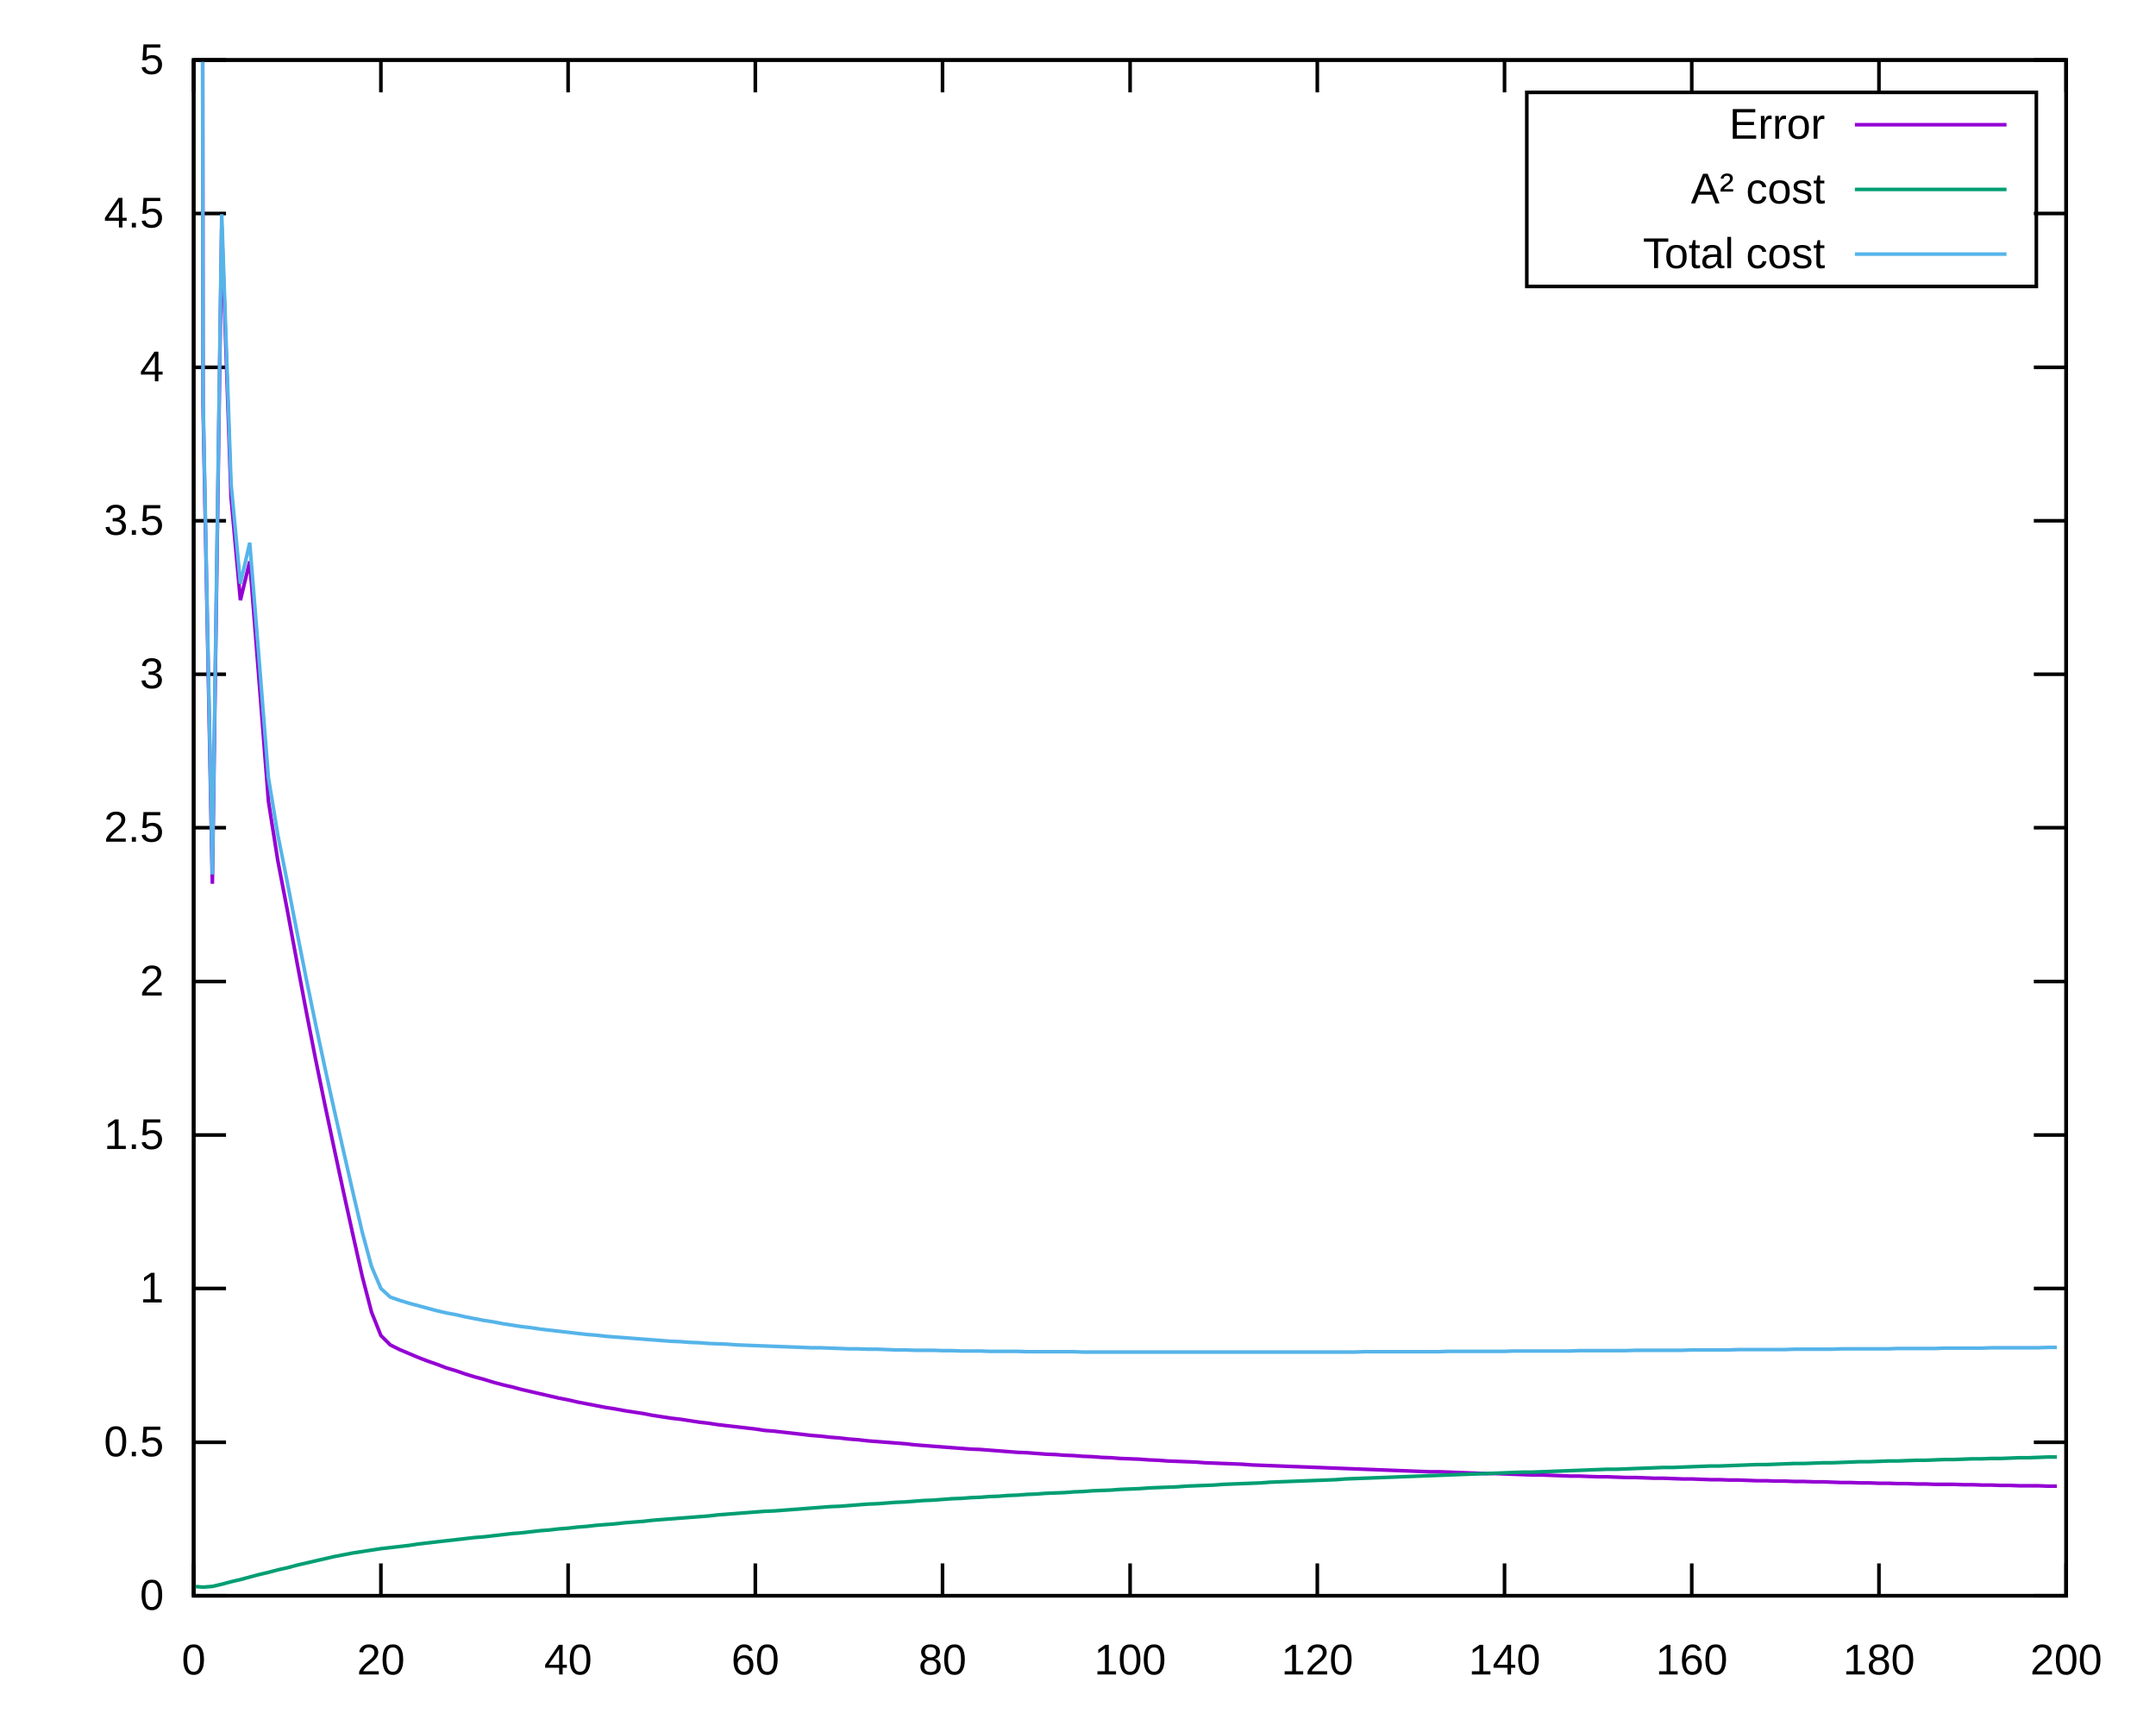
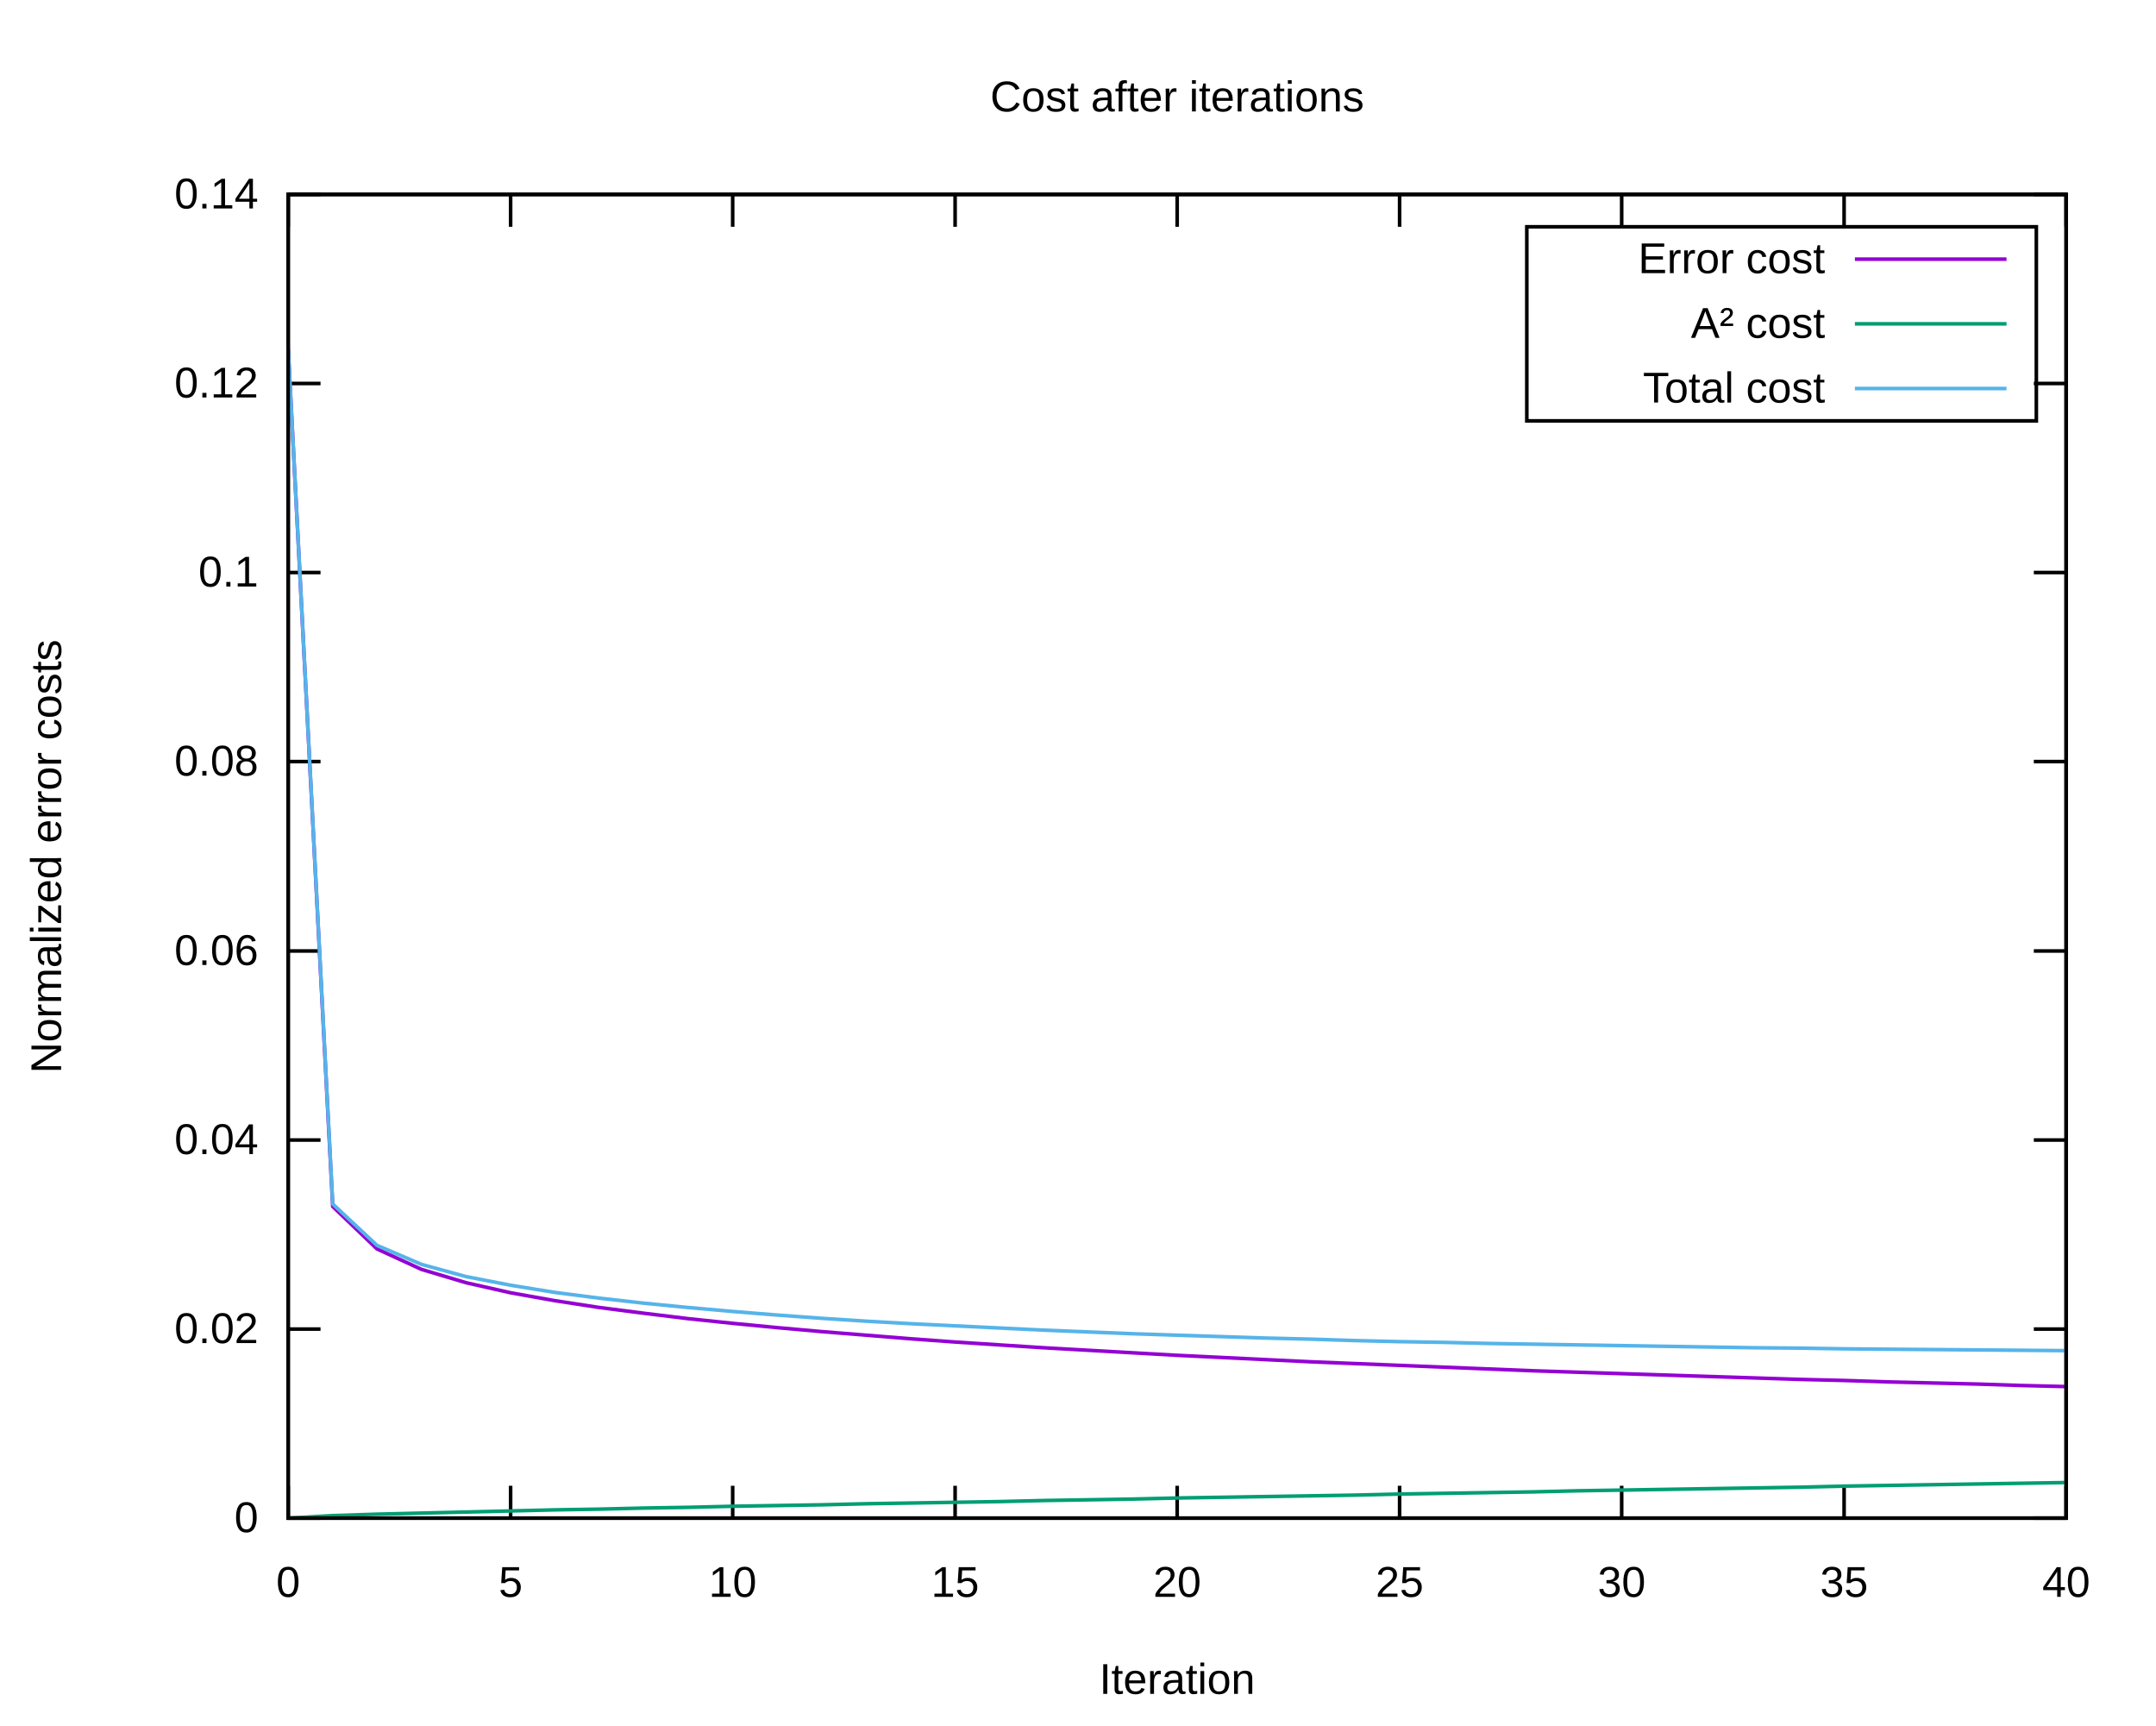
<svg xmlns="http://www.w3.org/2000/svg" xmlns:xlink="http://www.w3.org/1999/xlink" width="600" height="480" viewBox="0 0 600 480">
  <g id="gnuplot_canvas">
    <rect x="0" y="0" width="600" height="480" fill="none" />
    <defs>
      <circle id="gpDot" r="0.5" stroke-width="0.5" />
      <path id="gpPt0" stroke-width="0.222" stroke="currentColor" d="M-1,0 h2 M0,-1 v2" />
      <path id="gpPt1" stroke-width="0.222" stroke="currentColor" d="M-1,-1 L1,1 M1,-1 L-1,1" />
      <path id="gpPt2" stroke-width="0.222" stroke="currentColor" d="M-1,0 L1,0 M0,-1 L0,1 M-1,-1 L1,1 M-1,1 L1,-1" />
      <rect id="gpPt3" stroke-width="0.222" stroke="currentColor" x="-1" y="-1" width="2" height="2" />
      <rect id="gpPt4" stroke-width="0.222" stroke="currentColor" fill="currentColor" x="-1" y="-1" width="2" height="2" />
      <circle id="gpPt5" stroke-width="0.222" stroke="currentColor" cx="0" cy="0" r="1" />
      <use xlink:href="#gpPt5" id="gpPt6" fill="currentColor" stroke="none" />
      <path id="gpPt7" stroke-width="0.222" stroke="currentColor" d="M0,-1.33 L-1.33,0.67 L1.33,0.67 z" />
      <use xlink:href="#gpPt7" id="gpPt8" fill="currentColor" stroke="none" />
      <use xlink:href="#gpPt7" id="gpPt9" stroke="currentColor" transform="rotate(180)" />
      <use xlink:href="#gpPt9" id="gpPt10" fill="currentColor" stroke="none" />
      <use xlink:href="#gpPt3" id="gpPt11" stroke="currentColor" transform="rotate(45)" />
      <use xlink:href="#gpPt11" id="gpPt12" fill="currentColor" stroke="none" />
      <path id="gpPt13" stroke-width="0.222" stroke="currentColor" d="M0,1.330 L1.265,0.411 L0.782,-1.067 L-0.782,-1.076 L-1.265,0.411 z" />
      <use xlink:href="#gpPt13" id="gpPt14" fill="currentColor" stroke="none" />
      <filter id="textbox" filterUnits="objectBoundingBox" x="0" y="0" height="1" width="1">
        <feFlood flood-color="white" flood-opacity="1" result="bgnd" />
        <feComposite in="SourceGraphic" in2="bgnd" operator="atop" />
      </filter>
      <filter id="greybox" filterUnits="objectBoundingBox" x="0" y="0" height="1" width="1">
        <feFlood flood-color="lightgrey" flood-opacity="1" result="grey" />
        <feComposite in="SourceGraphic" in2="grey" operator="atop" />
      </filter>
    </defs>
    <g fill="none" color="white" stroke="black" stroke-width="1.00" stroke-linecap="butt" stroke-linejoin="miter">
</g>
    <g fill="none" color="black" stroke="currentColor" stroke-width="1.00" stroke-linecap="butt" stroke-linejoin="miter">
-       <path stroke="black" d="M53.9,444.0 L62.9,444.0 M575.0,444.0 L566.0,444.0  " />
-       <g transform="translate(45.6,447.9)" stroke="none" fill="black" font-family="Arial" font-size="12.00" text-anchor="end">
+       <path stroke="black" d="M80.2,422.4 L89.2,422.4 M575.0,422.4 L566.0,422.4  " />
+       <g transform="translate(71.9,426.3)" stroke="none" fill="black" font-family="Arial" font-size="12.00" text-anchor="end">
        <text>
          <tspan font-family="Arial"> 0</tspan>
        </text>
      </g>
    </g>
    <g fill="none" color="black" stroke="currentColor" stroke-width="1.00" stroke-linecap="butt" stroke-linejoin="miter">
-       <path stroke="black" d="M53.9,401.3 L62.9,401.3 M575.0,401.3 L566.0,401.3  " />
-       <g transform="translate(45.6,405.2)" stroke="none" fill="black" font-family="Arial" font-size="12.00" text-anchor="end">
-         <text>
-           <tspan font-family="Arial"> 0.5</tspan>
-         </text>
-       </g>
-     </g>
-     <g fill="none" color="black" stroke="currentColor" stroke-width="1.00" stroke-linecap="butt" stroke-linejoin="miter">
-       <path stroke="black" d="M53.9,358.5 L62.9,358.5 M575.0,358.5 L566.0,358.5  " />
-       <g transform="translate(45.6,362.4)" stroke="none" fill="black" font-family="Arial" font-size="12.00" text-anchor="end">
-         <text>
-           <tspan font-family="Arial"> 1</tspan>
-         </text>
-       </g>
-     </g>
-     <g fill="none" color="black" stroke="currentColor" stroke-width="1.00" stroke-linecap="butt" stroke-linejoin="miter">
-       <path stroke="black" d="M53.9,315.8 L62.9,315.8 M575.0,315.8 L566.0,315.8  " />
-       <g transform="translate(45.6,319.7)" stroke="none" fill="black" font-family="Arial" font-size="12.00" text-anchor="end">
-         <text>
-           <tspan font-family="Arial"> 1.5</tspan>
-         </text>
-       </g>
-     </g>
-     <g fill="none" color="black" stroke="currentColor" stroke-width="1.00" stroke-linecap="butt" stroke-linejoin="miter">
-       <path stroke="black" d="M53.9,273.1 L62.9,273.1 M575.0,273.1 L566.0,273.1  " />
-       <g transform="translate(45.6,277.0)" stroke="none" fill="black" font-family="Arial" font-size="12.00" text-anchor="end">
-         <text>
-           <tspan font-family="Arial"> 2</tspan>
-         </text>
-       </g>
-     </g>
-     <g fill="none" color="black" stroke="currentColor" stroke-width="1.00" stroke-linecap="butt" stroke-linejoin="miter">
-       <path stroke="black" d="M53.9,230.3 L62.9,230.3 M575.0,230.3 L566.0,230.3  " />
-       <g transform="translate(45.6,234.2)" stroke="none" fill="black" font-family="Arial" font-size="12.00" text-anchor="end">
-         <text>
-           <tspan font-family="Arial"> 2.5</tspan>
-         </text>
-       </g>
-     </g>
-     <g fill="none" color="black" stroke="currentColor" stroke-width="1.00" stroke-linecap="butt" stroke-linejoin="miter">
-       <path stroke="black" d="M53.9,187.6 L62.9,187.6 M575.0,187.6 L566.0,187.6  " />
-       <g transform="translate(45.6,191.5)" stroke="none" fill="black" font-family="Arial" font-size="12.00" text-anchor="end">
-         <text>
-           <tspan font-family="Arial"> 3</tspan>
-         </text>
-       </g>
-     </g>
-     <g fill="none" color="black" stroke="currentColor" stroke-width="1.00" stroke-linecap="butt" stroke-linejoin="miter">
-       <path stroke="black" d="M53.9,144.9 L62.9,144.9 M575.0,144.9 L566.0,144.9  " />
-       <g transform="translate(45.6,148.8)" stroke="none" fill="black" font-family="Arial" font-size="12.00" text-anchor="end">
-         <text>
-           <tspan font-family="Arial"> 3.5</tspan>
-         </text>
-       </g>
-     </g>
-     <g fill="none" color="black" stroke="currentColor" stroke-width="1.00" stroke-linecap="butt" stroke-linejoin="miter">
-       <path stroke="black" d="M53.9,102.2 L62.9,102.2 M575.0,102.2 L566.0,102.2  " />
-       <g transform="translate(45.6,106.1)" stroke="none" fill="black" font-family="Arial" font-size="12.00" text-anchor="end">
-         <text>
-           <tspan font-family="Arial"> 4</tspan>
-         </text>
-       </g>
-     </g>
-     <g fill="none" color="black" stroke="currentColor" stroke-width="1.00" stroke-linecap="butt" stroke-linejoin="miter">
-       <path stroke="black" d="M53.9,59.4 L62.9,59.4 M575.0,59.4 L566.0,59.4  " />
-       <g transform="translate(45.6,63.3)" stroke="none" fill="black" font-family="Arial" font-size="12.00" text-anchor="end">
-         <text>
-           <tspan font-family="Arial"> 4.5</tspan>
-         </text>
-       </g>
-     </g>
-     <g fill="none" color="black" stroke="currentColor" stroke-width="1.00" stroke-linecap="butt" stroke-linejoin="miter">
-       <path stroke="black" d="M53.9,16.7 L62.9,16.7 M575.0,16.7 L566.0,16.7  " />
-       <g transform="translate(45.6,20.6)" stroke="none" fill="black" font-family="Arial" font-size="12.00" text-anchor="end">
+       <path stroke="black" d="M80.2,369.8 L89.2,369.8 M575.0,369.8 L566.0,369.8  " />
+       <g transform="translate(71.9,373.7)" stroke="none" fill="black" font-family="Arial" font-size="12.00" text-anchor="end">
+         <text>
+           <tspan font-family="Arial"> 0.02</tspan>
+         </text>
+       </g>
+     </g>
+     <g fill="none" color="black" stroke="currentColor" stroke-width="1.00" stroke-linecap="butt" stroke-linejoin="miter">
+       <path stroke="black" d="M80.2,317.2 L89.2,317.2 M575.0,317.2 L566.0,317.2  " />
+       <g transform="translate(71.9,321.1)" stroke="none" fill="black" font-family="Arial" font-size="12.00" text-anchor="end">
+         <text>
+           <tspan font-family="Arial"> 0.04</tspan>
+         </text>
+       </g>
+     </g>
+     <g fill="none" color="black" stroke="currentColor" stroke-width="1.00" stroke-linecap="butt" stroke-linejoin="miter">
+       <path stroke="black" d="M80.2,264.6 L89.2,264.6 M575.0,264.6 L566.0,264.6  " />
+       <g transform="translate(71.9,268.5)" stroke="none" fill="black" font-family="Arial" font-size="12.00" text-anchor="end">
+         <text>
+           <tspan font-family="Arial"> 0.06</tspan>
+         </text>
+       </g>
+     </g>
+     <g fill="none" color="black" stroke="currentColor" stroke-width="1.00" stroke-linecap="butt" stroke-linejoin="miter">
+       <path stroke="black" d="M80.2,211.9 L89.2,211.9 M575.0,211.9 L566.0,211.9  " />
+       <g transform="translate(71.9,215.8)" stroke="none" fill="black" font-family="Arial" font-size="12.00" text-anchor="end">
+         <text>
+           <tspan font-family="Arial"> 0.08</tspan>
+         </text>
+       </g>
+     </g>
+     <g fill="none" color="black" stroke="currentColor" stroke-width="1.00" stroke-linecap="butt" stroke-linejoin="miter">
+       <path stroke="black" d="M80.2,159.3 L89.2,159.3 M575.0,159.3 L566.0,159.3  " />
+       <g transform="translate(71.9,163.2)" stroke="none" fill="black" font-family="Arial" font-size="12.00" text-anchor="end">
+         <text>
+           <tspan font-family="Arial"> 0.1</tspan>
+         </text>
+       </g>
+     </g>
+     <g fill="none" color="black" stroke="currentColor" stroke-width="1.00" stroke-linecap="butt" stroke-linejoin="miter">
+       <path stroke="black" d="M80.2,106.7 L89.2,106.7 M575.0,106.7 L566.0,106.7  " />
+       <g transform="translate(71.9,110.6)" stroke="none" fill="black" font-family="Arial" font-size="12.00" text-anchor="end">
+         <text>
+           <tspan font-family="Arial"> 0.12</tspan>
+         </text>
+       </g>
+     </g>
+     <g fill="none" color="black" stroke="currentColor" stroke-width="1.00" stroke-linecap="butt" stroke-linejoin="miter">
+       <path stroke="black" d="M80.2,54.1 L89.2,54.1 M575.0,54.1 L566.0,54.1  " />
+       <g transform="translate(71.9,58.0)" stroke="none" fill="black" font-family="Arial" font-size="12.00" text-anchor="end">
+         <text>
+           <tspan font-family="Arial"> 0.14</tspan>
+         </text>
+       </g>
+     </g>
+     <g fill="none" color="black" stroke="currentColor" stroke-width="1.00" stroke-linecap="butt" stroke-linejoin="miter">
+       <path stroke="black" d="M80.2,422.4 L80.2,413.4 M80.2,54.1 L80.2,63.1  " />
+       <g transform="translate(80.2,444.3)" stroke="none" fill="black" font-family="Arial" font-size="12.00" text-anchor="middle">
+         <text>
+           <tspan font-family="Arial"> 0</tspan>
+         </text>
+       </g>
+     </g>
+     <g fill="none" color="black" stroke="currentColor" stroke-width="1.00" stroke-linecap="butt" stroke-linejoin="miter">
+       <path stroke="black" d="M142.1,422.4 L142.1,413.4 M142.1,54.1 L142.1,63.1  " />
+       <g transform="translate(142.1,444.3)" stroke="none" fill="black" font-family="Arial" font-size="12.00" text-anchor="middle">
        <text>
          <tspan font-family="Arial"> 5</tspan>
        </text>
      </g>
    </g>
    <g fill="none" color="black" stroke="currentColor" stroke-width="1.00" stroke-linecap="butt" stroke-linejoin="miter">
-       <path stroke="black" d="M53.9,444.0 L53.9,435.0 M53.9,16.7 L53.9,25.7  " />
-       <g transform="translate(53.9,465.9)" stroke="none" fill="black" font-family="Arial" font-size="12.00" text-anchor="middle">
-         <text>
-           <tspan font-family="Arial"> 0</tspan>
-         </text>
-       </g>
-     </g>
-     <g fill="none" color="black" stroke="currentColor" stroke-width="1.00" stroke-linecap="butt" stroke-linejoin="miter">
-       <path stroke="black" d="M106.0,444.0 L106.0,435.0 M106.0,16.7 L106.0,25.7  " />
-       <g transform="translate(106.0,465.9)" stroke="none" fill="black" font-family="Arial" font-size="12.00" text-anchor="middle">
+       <path stroke="black" d="M203.9,422.4 L203.9,413.4 M203.9,54.1 L203.9,63.1  " />
+       <g transform="translate(203.9,444.3)" stroke="none" fill="black" font-family="Arial" font-size="12.00" text-anchor="middle">
+         <text>
+           <tspan font-family="Arial"> 10</tspan>
+         </text>
+       </g>
+     </g>
+     <g fill="none" color="black" stroke="currentColor" stroke-width="1.00" stroke-linecap="butt" stroke-linejoin="miter">
+       <path stroke="black" d="M265.8,422.4 L265.8,413.4 M265.8,54.1 L265.8,63.1  " />
+       <g transform="translate(265.8,444.3)" stroke="none" fill="black" font-family="Arial" font-size="12.00" text-anchor="middle">
+         <text>
+           <tspan font-family="Arial"> 15</tspan>
+         </text>
+       </g>
+     </g>
+     <g fill="none" color="black" stroke="currentColor" stroke-width="1.00" stroke-linecap="butt" stroke-linejoin="miter">
+       <path stroke="black" d="M327.6,422.4 L327.6,413.4 M327.6,54.1 L327.6,63.1  " />
+       <g transform="translate(327.6,444.3)" stroke="none" fill="black" font-family="Arial" font-size="12.00" text-anchor="middle">
        <text>
          <tspan font-family="Arial"> 20</tspan>
        </text>
      </g>
    </g>
    <g fill="none" color="black" stroke="currentColor" stroke-width="1.00" stroke-linecap="butt" stroke-linejoin="miter">
-       <path stroke="black" d="M158.1,444.0 L158.1,435.0 M158.1,16.7 L158.1,25.7  " />
-       <g transform="translate(158.1,465.9)" stroke="none" fill="black" font-family="Arial" font-size="12.00" text-anchor="middle">
+       <path stroke="black" d="M389.5,422.4 L389.5,413.4 M389.5,54.1 L389.5,63.1  " />
+       <g transform="translate(389.5,444.3)" stroke="none" fill="black" font-family="Arial" font-size="12.00" text-anchor="middle">
+         <text>
+           <tspan font-family="Arial"> 25</tspan>
+         </text>
+       </g>
+     </g>
+     <g fill="none" color="black" stroke="currentColor" stroke-width="1.00" stroke-linecap="butt" stroke-linejoin="miter">
+       <path stroke="black" d="M451.3,422.4 L451.3,413.4 M451.3,54.1 L451.3,63.1  " />
+       <g transform="translate(451.3,444.3)" stroke="none" fill="black" font-family="Arial" font-size="12.00" text-anchor="middle">
+         <text>
+           <tspan font-family="Arial"> 30</tspan>
+         </text>
+       </g>
+     </g>
+     <g fill="none" color="black" stroke="currentColor" stroke-width="1.00" stroke-linecap="butt" stroke-linejoin="miter">
+       <path stroke="black" d="M513.2,422.4 L513.2,413.4 M513.2,54.1 L513.2,63.1  " />
+       <g transform="translate(513.2,444.3)" stroke="none" fill="black" font-family="Arial" font-size="12.00" text-anchor="middle">
+         <text>
+           <tspan font-family="Arial"> 35</tspan>
+         </text>
+       </g>
+     </g>
+     <g fill="none" color="black" stroke="currentColor" stroke-width="1.00" stroke-linecap="butt" stroke-linejoin="miter">
+       <path stroke="black" d="M575.0,422.4 L575.0,413.4 M575.0,54.1 L575.0,63.1  " />
+       <g transform="translate(575.0,444.3)" stroke="none" fill="black" font-family="Arial" font-size="12.00" text-anchor="middle">
        <text>
          <tspan font-family="Arial"> 40</tspan>
        </text>
      </g>
    </g>
    <g fill="none" color="black" stroke="currentColor" stroke-width="1.00" stroke-linecap="butt" stroke-linejoin="miter">
-       <path stroke="black" d="M210.2,444.0 L210.2,435.0 M210.2,16.7 L210.2,25.7  " />
-       <g transform="translate(210.2,465.9)" stroke="none" fill="black" font-family="Arial" font-size="12.00" text-anchor="middle">
-         <text>
-           <tspan font-family="Arial"> 60</tspan>
-         </text>
-       </g>
-     </g>
-     <g fill="none" color="black" stroke="currentColor" stroke-width="1.00" stroke-linecap="butt" stroke-linejoin="miter">
-       <path stroke="black" d="M262.3,444.0 L262.3,435.0 M262.3,16.7 L262.3,25.7  " />
-       <g transform="translate(262.3,465.9)" stroke="none" fill="black" font-family="Arial" font-size="12.00" text-anchor="middle">
-         <text>
-           <tspan font-family="Arial"> 80</tspan>
-         </text>
-       </g>
-     </g>
-     <g fill="none" color="black" stroke="currentColor" stroke-width="1.00" stroke-linecap="butt" stroke-linejoin="miter">
-       <path stroke="black" d="M314.5,444.0 L314.5,435.0 M314.5,16.7 L314.5,25.7  " />
-       <g transform="translate(314.5,465.9)" stroke="none" fill="black" font-family="Arial" font-size="12.00" text-anchor="middle">
-         <text>
-           <tspan font-family="Arial"> 100</tspan>
-         </text>
-       </g>
-     </g>
-     <g fill="none" color="black" stroke="currentColor" stroke-width="1.00" stroke-linecap="butt" stroke-linejoin="miter">
-       <path stroke="black" d="M366.6,444.0 L366.6,435.0 M366.6,16.7 L366.6,25.7  " />
-       <g transform="translate(366.6,465.9)" stroke="none" fill="black" font-family="Arial" font-size="12.00" text-anchor="middle">
-         <text>
-           <tspan font-family="Arial"> 120</tspan>
-         </text>
-       </g>
-     </g>
-     <g fill="none" color="black" stroke="currentColor" stroke-width="1.00" stroke-linecap="butt" stroke-linejoin="miter">
-       <path stroke="black" d="M418.7,444.0 L418.7,435.0 M418.7,16.7 L418.7,25.7  " />
-       <g transform="translate(418.7,465.9)" stroke="none" fill="black" font-family="Arial" font-size="12.00" text-anchor="middle">
-         <text>
-           <tspan font-family="Arial"> 140</tspan>
-         </text>
-       </g>
-     </g>
-     <g fill="none" color="black" stroke="currentColor" stroke-width="1.00" stroke-linecap="butt" stroke-linejoin="miter">
-       <path stroke="black" d="M470.8,444.0 L470.8,435.0 M470.8,16.7 L470.8,25.7  " />
-       <g transform="translate(470.8,465.9)" stroke="none" fill="black" font-family="Arial" font-size="12.00" text-anchor="middle">
-         <text>
-           <tspan font-family="Arial"> 160</tspan>
-         </text>
-       </g>
-     </g>
-     <g fill="none" color="black" stroke="currentColor" stroke-width="1.00" stroke-linecap="butt" stroke-linejoin="miter">
-       <path stroke="black" d="M522.9,444.0 L522.9,435.0 M522.9,16.7 L522.9,25.7  " />
-       <g transform="translate(522.9,465.9)" stroke="none" fill="black" font-family="Arial" font-size="12.00" text-anchor="middle">
-         <text>
-           <tspan font-family="Arial"> 180</tspan>
-         </text>
-       </g>
-     </g>
-     <g fill="none" color="black" stroke="currentColor" stroke-width="1.00" stroke-linecap="butt" stroke-linejoin="miter">
-       <path stroke="black" d="M575.0,444.0 L575.0,435.0 M575.0,16.7 L575.0,25.7  " />
-       <g transform="translate(575.0,465.9)" stroke="none" fill="black" font-family="Arial" font-size="12.00" text-anchor="middle">
-         <text>
-           <tspan font-family="Arial"> 200</tspan>
-         </text>
-       </g>
-     </g>
-     <g fill="none" color="black" stroke="currentColor" stroke-width="1.00" stroke-linecap="butt" stroke-linejoin="miter">
- </g>
-     <g fill="none" color="black" stroke="currentColor" stroke-width="1.00" stroke-linecap="butt" stroke-linejoin="miter">
-       <path stroke="black" d="M53.9,16.7 L53.9,444.0 L575.0,444.0 L575.0,16.7 L53.9,16.7 Z  " />
-     </g>
-     <g fill="none" color="black" stroke="currentColor" stroke-width="1.00" stroke-linecap="butt" stroke-linejoin="miter">
- </g>
-     <g fill="none" color="black" stroke="currentColor" stroke-width="1.00" stroke-linecap="butt" stroke-linejoin="miter">
-       <path stroke="black" d="M424.9,79.7 L424.9,25.7 L566.7,25.7 L566.7,79.7 L424.9,79.7 Z  " />
+ </g>
+     <g fill="none" color="black" stroke="currentColor" stroke-width="1.00" stroke-linecap="butt" stroke-linejoin="miter">
+       <path stroke="black" d="M80.2,54.1 L80.2,422.4 L575.0,422.4 L575.0,54.1 L80.2,54.1 Z  " />
+     </g>
+     <g fill="none" color="black" stroke="currentColor" stroke-width="1.00" stroke-linecap="butt" stroke-linejoin="miter">
+       <g transform="translate(17.0,238.3) rotate(270)" stroke="none" fill="black" font-family="Arial" font-size="12.00" text-anchor="middle">
+         <text>
+           <tspan font-family="Arial">Normalized error costs</tspan>
+         </text>
+       </g>
+     </g>
+     <g fill="none" color="black" stroke="currentColor" stroke-width="1.00" stroke-linecap="butt" stroke-linejoin="miter">
+       <g transform="translate(327.6,471.3)" stroke="none" fill="black" font-family="Arial" font-size="12.00" text-anchor="middle">
+         <text>
+           <tspan font-family="Arial">Iteration</tspan>
+         </text>
+       </g>
+     </g>
+     <g fill="none" color="black" stroke="currentColor" stroke-width="1.00" stroke-linecap="butt" stroke-linejoin="miter">
+       <g transform="translate(327.6,31.0)" stroke="none" fill="black" font-family="Arial" font-size="12.00" text-anchor="middle">
+         <text>
+           <tspan font-family="Arial">Cost after iterations</tspan>
+         </text>
+       </g>
+     </g>
+     <g fill="none" color="black" stroke="currentColor" stroke-width="1.00" stroke-linecap="butt" stroke-linejoin="miter">
+       <path stroke="black" d="M424.9,117.1 L424.9,63.1 L566.7,63.1 L566.7,117.1 L424.9,117.1 Z  " />
    </g>
    <g id="gnuplot_plot_1">
      <g fill="none" color="black" stroke="currentColor" stroke-width="1.00" stroke-linecap="butt" stroke-linejoin="miter">
-         <g transform="translate(507.9,38.6)" stroke="none" fill="black" font-family="Arial" font-size="12.00" text-anchor="end">
+         <g transform="translate(507.9,76.0)" stroke="none" fill="black" font-family="Arial" font-size="12.00" text-anchor="end">
          <text>
-             <tspan font-family="Arial">Error</tspan>
+             <tspan font-family="Arial">Error cost</tspan>
          </text>
        </g>
      </g>
      <g fill="none" color="black" stroke="currentColor" stroke-width="1.00" stroke-linecap="butt" stroke-linejoin="miter">
-         <path stroke="rgb(148,   0, 211)" d="M516.2,34.7 L558.4,34.7 M56.4,16.7 L56.5,112.4 L59.1,245.9 L61.7,62.8 L64.3,138.4 L66.9,167.0   L69.5,156.2 L72.1,189.4 L74.7,222.9 L77.3,239.4 L80.0,253.5 L82.6,267.5 L85.2,281.3 L87.8,294.6   L90.4,307.3 L93.0,319.6 L95.6,331.7 L98.2,343.5 L100.8,355.1 L103.4,365.1 L106.0,371.6 L108.6,374.2   L111.2,375.5 L113.8,376.6 L116.4,377.7 L119.0,378.7 L121.6,379.6 L124.2,380.6 L126.9,381.4 L129.5,382.3   L132.1,383.1 L134.7,383.8 L137.3,384.6 L139.9,385.3 L142.5,385.9 L145.1,386.6 L147.7,387.2 L150.3,387.8   L152.9,388.4 L155.5,389.0 L158.1,389.5 L160.7,390.1 L163.3,390.6 L165.9,391.1 L168.5,391.6 L171.1,392.0   L173.8,392.5 L176.4,392.9 L179.0,393.3 L181.6,393.8 L184.2,394.2 L186.8,394.6 L189.4,394.9 L192.0,395.3   L194.6,395.7 L197.2,396.0 L199.8,396.4 L202.4,396.7 L205.0,397.0 L207.6,397.3 L210.2,397.6 L212.8,398.0   L215.4,398.2 L218.0,398.5 L220.7,398.8 L223.3,399.1 L225.9,399.4 L228.5,399.6 L231.1,399.9 L233.7,400.1   L236.3,400.4 L238.9,400.6 L241.5,400.9 L244.1,401.1 L246.7,401.3 L249.3,401.5 L251.9,401.7 L254.5,402.0   L257.1,402.2 L259.7,402.4 L262.3,402.6 L264.9,402.8 L267.6,403.0 L270.2,403.2 L272.8,403.3 L275.4,403.5   L278.0,403.7 L280.6,403.9 L283.2,404.1 L285.8,404.2 L288.4,404.4 L291.0,404.6 L293.6,404.7 L296.2,404.9   L298.8,405.0 L301.4,405.2 L304.0,405.3 L306.6,405.5 L309.2,405.6 L311.8,405.8 L314.5,405.9 L317.1,406.0   L319.7,406.2 L322.3,406.3 L324.9,406.5 L327.5,406.6 L330.1,406.7 L332.7,406.8 L335.3,407.0 L337.9,407.1   L340.5,407.2 L343.1,407.3 L345.7,407.4 L348.3,407.6 L350.9,407.7 L353.5,407.8 L356.1,407.9 L358.7,408.0   L361.3,408.1 L364.0,408.2 L366.6,408.3 L369.2,408.4 L371.8,408.5 L374.4,408.6 L377.0,408.7 L379.6,408.8   L382.2,408.9 L384.8,409.0 L387.4,409.1 L390.0,409.2 L392.6,409.3 L395.2,409.4 L397.8,409.5 L400.4,409.5   L403.0,409.6 L405.6,409.7 L408.2,409.8 L410.9,409.9 L413.5,410.0 L416.1,410.0 L418.7,410.1 L421.3,410.2   L423.9,410.3 L426.5,410.4 L429.1,410.4 L431.7,410.5 L434.3,410.6 L436.9,410.7 L439.5,410.7 L442.1,410.8   L444.7,410.9 L447.3,410.9 L449.9,411.0 L452.5,411.1 L455.1,411.1 L457.8,411.2 L460.4,411.3 L463.0,411.3   L465.6,411.4 L468.2,411.5 L470.8,411.5 L473.4,411.6 L476.0,411.7 L478.6,411.7 L481.2,411.8 L483.8,411.8   L486.4,411.9 L489.0,412.0 L491.6,412.0 L494.2,412.1 L496.8,412.1 L499.4,412.2 L502.0,412.2 L504.7,412.3   L507.3,412.3 L509.9,412.4 L512.5,412.5 L515.1,412.5 L517.7,412.6 L520.3,412.6 L522.9,412.7 L525.5,412.7   L528.1,412.8 L530.7,412.8 L533.3,412.9 L535.9,412.9 L538.5,413.0 L541.1,413.0 L543.7,413.0 L546.3,413.1   L548.9,413.1 L551.6,413.2 L554.2,413.2 L556.8,413.3 L559.4,413.3 L562.0,413.4 L564.6,413.4 L567.2,413.4   L569.8,413.5 L572.4,413.5  " />
+         <path stroke="rgb(148,   0, 211)" d="M516.2,72.1 L558.4,72.1 M80.2,97.1 L92.6,335.7 L104.9,347.5 L117.3,353.2 L129.7,356.9 L142.1,359.7   L154.4,361.9 L166.8,363.8 L179.2,365.4 L191.5,366.9 L203.9,368.2 L216.3,369.4 L228.6,370.5 L241.0,371.5   L253.4,372.5 L265.8,373.4 L278.1,374.2 L290.5,375.0 L302.9,375.7 L315.2,376.4 L327.6,377.1 L340.0,377.7   L352.3,378.3 L364.7,378.9 L377.1,379.4 L389.5,379.9 L401.8,380.4 L414.2,380.9 L426.6,381.4 L438.9,381.8   L451.3,382.2 L463.7,382.6 L476.0,383.0 L488.4,383.4 L500.8,383.8 L513.2,384.1 L525.5,384.5 L537.9,384.8   L550.3,385.1 L562.6,385.5 L575.0,385.8  " />
      </g>
    </g>
    <g id="gnuplot_plot_2">
      <g fill="none" color="black" stroke="currentColor" stroke-width="1.00" stroke-linecap="butt" stroke-linejoin="miter">
-         <g transform="translate(507.9,56.6)" stroke="none" fill="black" font-family="Arial" font-size="12.00" text-anchor="end">
+         <g transform="translate(507.9,94.0)" stroke="none" fill="black" font-family="Arial" font-size="12.00" text-anchor="end">
          <text>
            <tspan font-family="Arial">A² cost</tspan>
          </text>
        </g>
      </g>
      <g fill="none" color="black" stroke="currentColor" stroke-width="1.00" stroke-linecap="butt" stroke-linejoin="miter">
-         <path stroke="rgb(  0, 158, 115)" d="M516.2,52.7 L558.4,52.7 M53.9,441.4 L56.5,441.6 L59.1,441.4 L61.7,440.8 L64.3,440.1 L66.9,439.5   L69.5,438.8 L72.1,438.1 L74.7,437.5 L77.3,436.8 L80.0,436.2 L82.6,435.5 L85.2,434.9 L87.8,434.3   L90.4,433.7 L93.0,433.1 L95.6,432.6 L98.2,432.1 L100.8,431.7 L103.4,431.3 L106.0,430.9 L108.6,430.6   L111.2,430.3 L113.8,430.0 L116.4,429.6 L119.0,429.3 L121.6,429.0 L124.2,428.7 L126.9,428.4 L129.5,428.1   L132.1,427.8 L134.7,427.6 L137.3,427.3 L139.9,427.0 L142.5,426.7 L145.1,426.5 L147.7,426.2 L150.3,425.9   L152.9,425.7 L155.5,425.4 L158.1,425.2 L160.7,424.9 L163.3,424.7 L165.9,424.4 L168.5,424.2 L171.1,424.0   L173.8,423.7 L176.4,423.5 L179.0,423.3 L181.6,423.0 L184.2,422.8 L186.8,422.6 L189.4,422.4 L192.0,422.2   L194.6,422.0 L197.2,421.8 L199.8,421.5 L202.4,421.3 L205.0,421.1 L207.6,420.9 L210.2,420.7 L212.8,420.5   L215.4,420.4 L218.0,420.2 L220.7,420.0 L223.3,419.8 L225.9,419.6 L228.5,419.4 L231.1,419.2 L233.7,419.1   L236.3,418.9 L238.9,418.7 L241.5,418.5 L244.1,418.4 L246.7,418.2 L249.3,418.0 L251.9,417.9 L254.5,417.7   L257.1,417.5 L259.7,417.4 L262.3,417.2 L264.9,417.0 L267.6,416.9 L270.2,416.7 L272.8,416.6 L275.4,416.4   L278.0,416.3 L280.6,416.1 L283.2,416.0 L285.8,415.8 L288.4,415.7 L291.0,415.5 L293.6,415.4 L296.2,415.3   L298.8,415.1 L301.4,415.0 L304.0,414.8 L306.6,414.7 L309.2,414.6 L311.8,414.4 L314.5,414.3 L317.1,414.2   L319.7,414.0 L322.3,413.9 L324.9,413.8 L327.5,413.7 L330.1,413.5 L332.7,413.4 L335.3,413.3 L337.9,413.2   L340.5,413.0 L343.1,412.9 L345.7,412.8 L348.3,412.7 L350.9,412.6 L353.5,412.4 L356.1,412.3 L358.7,412.2   L361.3,412.1 L364.0,412.0 L366.6,411.9 L369.2,411.8 L371.8,411.7 L374.4,411.5 L377.0,411.4 L379.6,411.3   L382.2,411.2 L384.8,411.1 L387.4,411.0 L390.0,410.9 L392.6,410.8 L395.2,410.7 L397.8,410.6 L400.4,410.5   L403.0,410.4 L405.6,410.3 L408.2,410.2 L410.9,410.1 L413.5,410.0 L416.1,409.9 L418.7,409.8 L421.3,409.7   L423.9,409.6 L426.5,409.6 L429.1,409.5 L431.7,409.4 L434.3,409.3 L436.9,409.2 L439.5,409.1 L442.1,409.0   L444.7,408.9 L447.3,408.8 L449.9,408.8 L452.5,408.7 L455.1,408.6 L457.8,408.5 L460.4,408.4 L463.0,408.3   L465.6,408.3 L468.2,408.2 L470.8,408.1 L473.4,408.0 L476.0,407.9 L478.6,407.9 L481.2,407.8 L483.8,407.7   L486.4,407.6 L489.0,407.5 L491.6,407.5 L494.2,407.4 L496.8,407.3 L499.4,407.2 L502.0,407.2 L504.7,407.1   L507.3,407.0 L509.9,407.0 L512.5,406.9 L515.1,406.8 L517.7,406.7 L520.3,406.7 L522.9,406.6 L525.5,406.5   L528.1,406.5 L530.7,406.4 L533.3,406.3 L535.9,406.3 L538.5,406.2 L541.1,406.1 L543.7,406.1 L546.3,406.0   L548.9,405.9 L551.6,405.9 L554.2,405.8 L556.8,405.8 L559.4,405.7 L562.0,405.6 L564.6,405.6 L567.2,405.5   L569.8,405.4 L572.4,405.4  " />
+         <path stroke="rgb(  0, 158, 115)" d="M516.2,90.1 L558.4,90.1 M80.2,422.4 L92.6,421.7 L104.9,421.3 L117.3,421.0 L129.7,420.7 L142.1,420.4   L154.4,420.1 L166.8,419.9 L179.2,419.6 L191.5,419.4 L203.9,419.1 L216.3,418.9 L228.6,418.7 L241.0,418.4   L253.4,418.2 L265.8,418.0 L278.1,417.8 L290.5,417.5 L302.9,417.3 L315.2,417.1 L327.6,416.8 L340.0,416.6   L352.3,416.4 L364.7,416.2 L377.1,416.0 L389.5,415.7 L401.8,415.5 L414.2,415.3 L426.6,415.1 L438.9,414.8   L451.3,414.6 L463.7,414.4 L476.0,414.2 L488.4,414.0 L500.8,413.8 L513.2,413.5 L525.5,413.3 L537.9,413.1   L550.3,412.9 L562.6,412.7 L575.0,412.5  " />
      </g>
    </g>
    <g id="gnuplot_plot_3">
      <g fill="none" color="black" stroke="currentColor" stroke-width="1.00" stroke-linecap="butt" stroke-linejoin="miter">
-         <g transform="translate(507.9,74.6)" stroke="none" fill="black" font-family="Arial" font-size="12.00" text-anchor="end">
+         <g transform="translate(507.9,112.0)" stroke="none" fill="black" font-family="Arial" font-size="12.00" text-anchor="end">
          <text>
            <tspan font-family="Arial">Total cost</tspan>
          </text>
        </g>
      </g>
      <g fill="none" color="black" stroke="currentColor" stroke-width="1.00" stroke-linecap="butt" stroke-linejoin="miter">
-         <path stroke="rgb( 86, 180, 233)" d="M516.2,70.7 L558.4,70.7 M56.4,16.7 L56.5,110.0 L59.1,243.3 L61.7,59.6 L64.3,134.5 L66.9,162.4   L69.5,151.0 L72.1,183.5 L74.7,216.4 L77.3,232.2 L80.0,245.7 L82.6,259.1 L85.2,272.2 L87.8,284.8   L90.4,297.0 L93.0,308.8 L95.6,320.3 L98.2,331.7 L100.8,342.8 L103.4,352.4 L106.0,358.5 L108.6,360.9   L111.2,361.8 L113.8,362.6 L116.4,363.3 L119.0,364.0 L121.6,364.7 L124.2,365.3 L126.9,365.8 L129.5,366.4   L132.1,366.9 L134.7,367.4 L137.3,367.8 L139.9,368.3 L142.5,368.7 L145.1,369.1 L147.7,369.4 L150.3,369.8   L152.9,370.1 L155.5,370.4 L158.1,370.7 L160.7,371.0 L163.3,371.3 L165.9,371.5 L168.5,371.8 L171.1,372.0   L173.8,372.2 L176.4,372.4 L179.0,372.6 L181.6,372.8 L184.2,373.0 L186.8,373.2 L189.4,373.3 L192.0,373.5   L194.6,373.6 L197.2,373.8 L199.8,373.9 L202.4,374.0 L205.0,374.2 L207.6,374.3 L210.2,374.4 L212.8,374.5   L215.4,374.6 L218.0,374.7 L220.7,374.8 L223.3,374.9 L225.9,375.0 L228.5,375.0 L231.1,375.1 L233.7,375.2   L236.3,375.3 L238.9,375.3 L241.5,375.4 L244.1,375.4 L246.7,375.5 L249.3,375.6 L251.9,375.6 L254.5,375.7   L257.1,375.7 L259.7,375.7 L262.3,375.8 L264.9,375.8 L267.6,375.9 L270.2,375.9 L272.8,375.9 L275.4,376.0   L278.0,376.0 L280.6,376.0 L283.2,376.0 L285.8,376.1 L288.4,376.1 L291.0,376.1 L293.6,376.1 L296.2,376.1   L298.8,376.1 L301.4,376.2 L304.0,376.2 L306.6,376.2 L309.2,376.2 L311.8,376.2 L314.5,376.2 L317.1,376.2   L319.7,376.2 L322.3,376.2 L324.9,376.2 L327.5,376.2 L330.1,376.2 L332.7,376.2 L335.3,376.2 L337.9,376.2   L340.5,376.2 L343.1,376.2 L345.7,376.2 L348.3,376.2 L350.9,376.2 L353.5,376.2 L356.1,376.2 L358.7,376.2   L361.3,376.2 L364.0,376.2 L366.6,376.2 L369.2,376.2 L371.8,376.2 L374.4,376.2 L377.0,376.2 L379.6,376.1   L382.2,376.1 L384.8,376.1 L387.4,376.1 L390.0,376.1 L392.6,376.1 L395.2,376.1 L397.8,376.1 L400.4,376.1   L403.0,376.0 L405.6,376.0 L408.2,376.0 L410.9,376.0 L413.5,376.0 L416.1,376.0 L418.7,376.0 L421.3,375.9   L423.9,375.9 L426.5,375.9 L429.1,375.9 L431.7,375.9 L434.3,375.9 L436.9,375.9 L439.5,375.8 L442.1,375.8   L444.7,375.8 L447.3,375.8 L449.9,375.8 L452.5,375.8 L455.1,375.7 L457.8,375.7 L460.4,375.7 L463.0,375.7   L465.6,375.7 L468.2,375.7 L470.8,375.6 L473.4,375.6 L476.0,375.6 L478.6,375.6 L481.2,375.6 L483.8,375.5   L486.4,375.5 L489.0,375.5 L491.6,375.5 L494.2,375.5 L496.8,375.5 L499.4,375.4 L502.0,375.4 L504.7,375.4   L507.3,375.4 L509.9,375.4 L512.5,375.3 L515.1,375.3 L517.7,375.3 L520.3,375.3 L522.9,375.3 L525.5,375.3   L528.1,375.2 L530.7,375.2 L533.3,375.2 L535.9,375.2 L538.5,375.2 L541.1,375.1 L543.7,375.1 L546.3,375.1   L548.9,375.1 L551.6,375.1 L554.2,375.0 L556.8,375.0 L559.4,375.0 L562.0,375.0 L564.6,375.0 L567.2,375.0   L569.8,374.9 L572.4,374.9  " />
+         <path stroke="rgb( 86, 180, 233)" d="M516.2,108.1 L558.4,108.1 M80.2,97.1 L92.6,335.0 L104.9,346.5 L117.3,351.8 L129.7,355.2 L142.1,357.6   L154.4,359.6 L166.8,361.2 L179.2,362.6 L191.5,363.8 L203.9,364.9 L216.3,365.9 L228.6,366.8 L241.0,367.6   L253.4,368.3 L265.8,368.9 L278.1,369.5 L290.5,370.1 L302.9,370.6 L315.2,371.1 L327.6,371.5 L340.0,371.9   L352.3,372.3 L364.7,372.6 L377.1,373.0 L389.5,373.3 L401.8,373.5 L414.2,373.8 L426.6,374.0 L438.9,374.2   L451.3,374.4 L463.7,374.6 L476.0,374.8 L488.4,375.0 L500.8,375.1 L513.2,375.3 L525.5,375.4 L537.9,375.5   L550.3,375.6 L562.6,375.7 L575.0,375.8  " />
      </g>
    </g>
    <g fill="none" color="white" stroke="rgb( 86, 180, 233)" stroke-width="2.00" stroke-linecap="butt" stroke-linejoin="miter">
</g>
    <g fill="none" color="black" stroke="currentColor" stroke-width="2.00" stroke-linecap="butt" stroke-linejoin="miter">
</g>
    <g fill="none" color="black" stroke="black" stroke-width="1.00" stroke-linecap="butt" stroke-linejoin="miter">
</g>
    <g fill="none" color="black" stroke="currentColor" stroke-width="1.00" stroke-linecap="butt" stroke-linejoin="miter">
-       <path stroke="black" d="M53.9,16.7 L53.9,444.0 L575.0,444.0 L575.0,16.7 L53.9,16.7 Z  " />
+       <path stroke="black" d="M80.2,54.1 L80.2,422.4 L575.0,422.4 L575.0,54.1 L80.2,54.1 Z  " />
    </g>
    <g fill="none" color="black" stroke="currentColor" stroke-width="1.00" stroke-linecap="butt" stroke-linejoin="miter">
</g>
  </g>
</svg>
